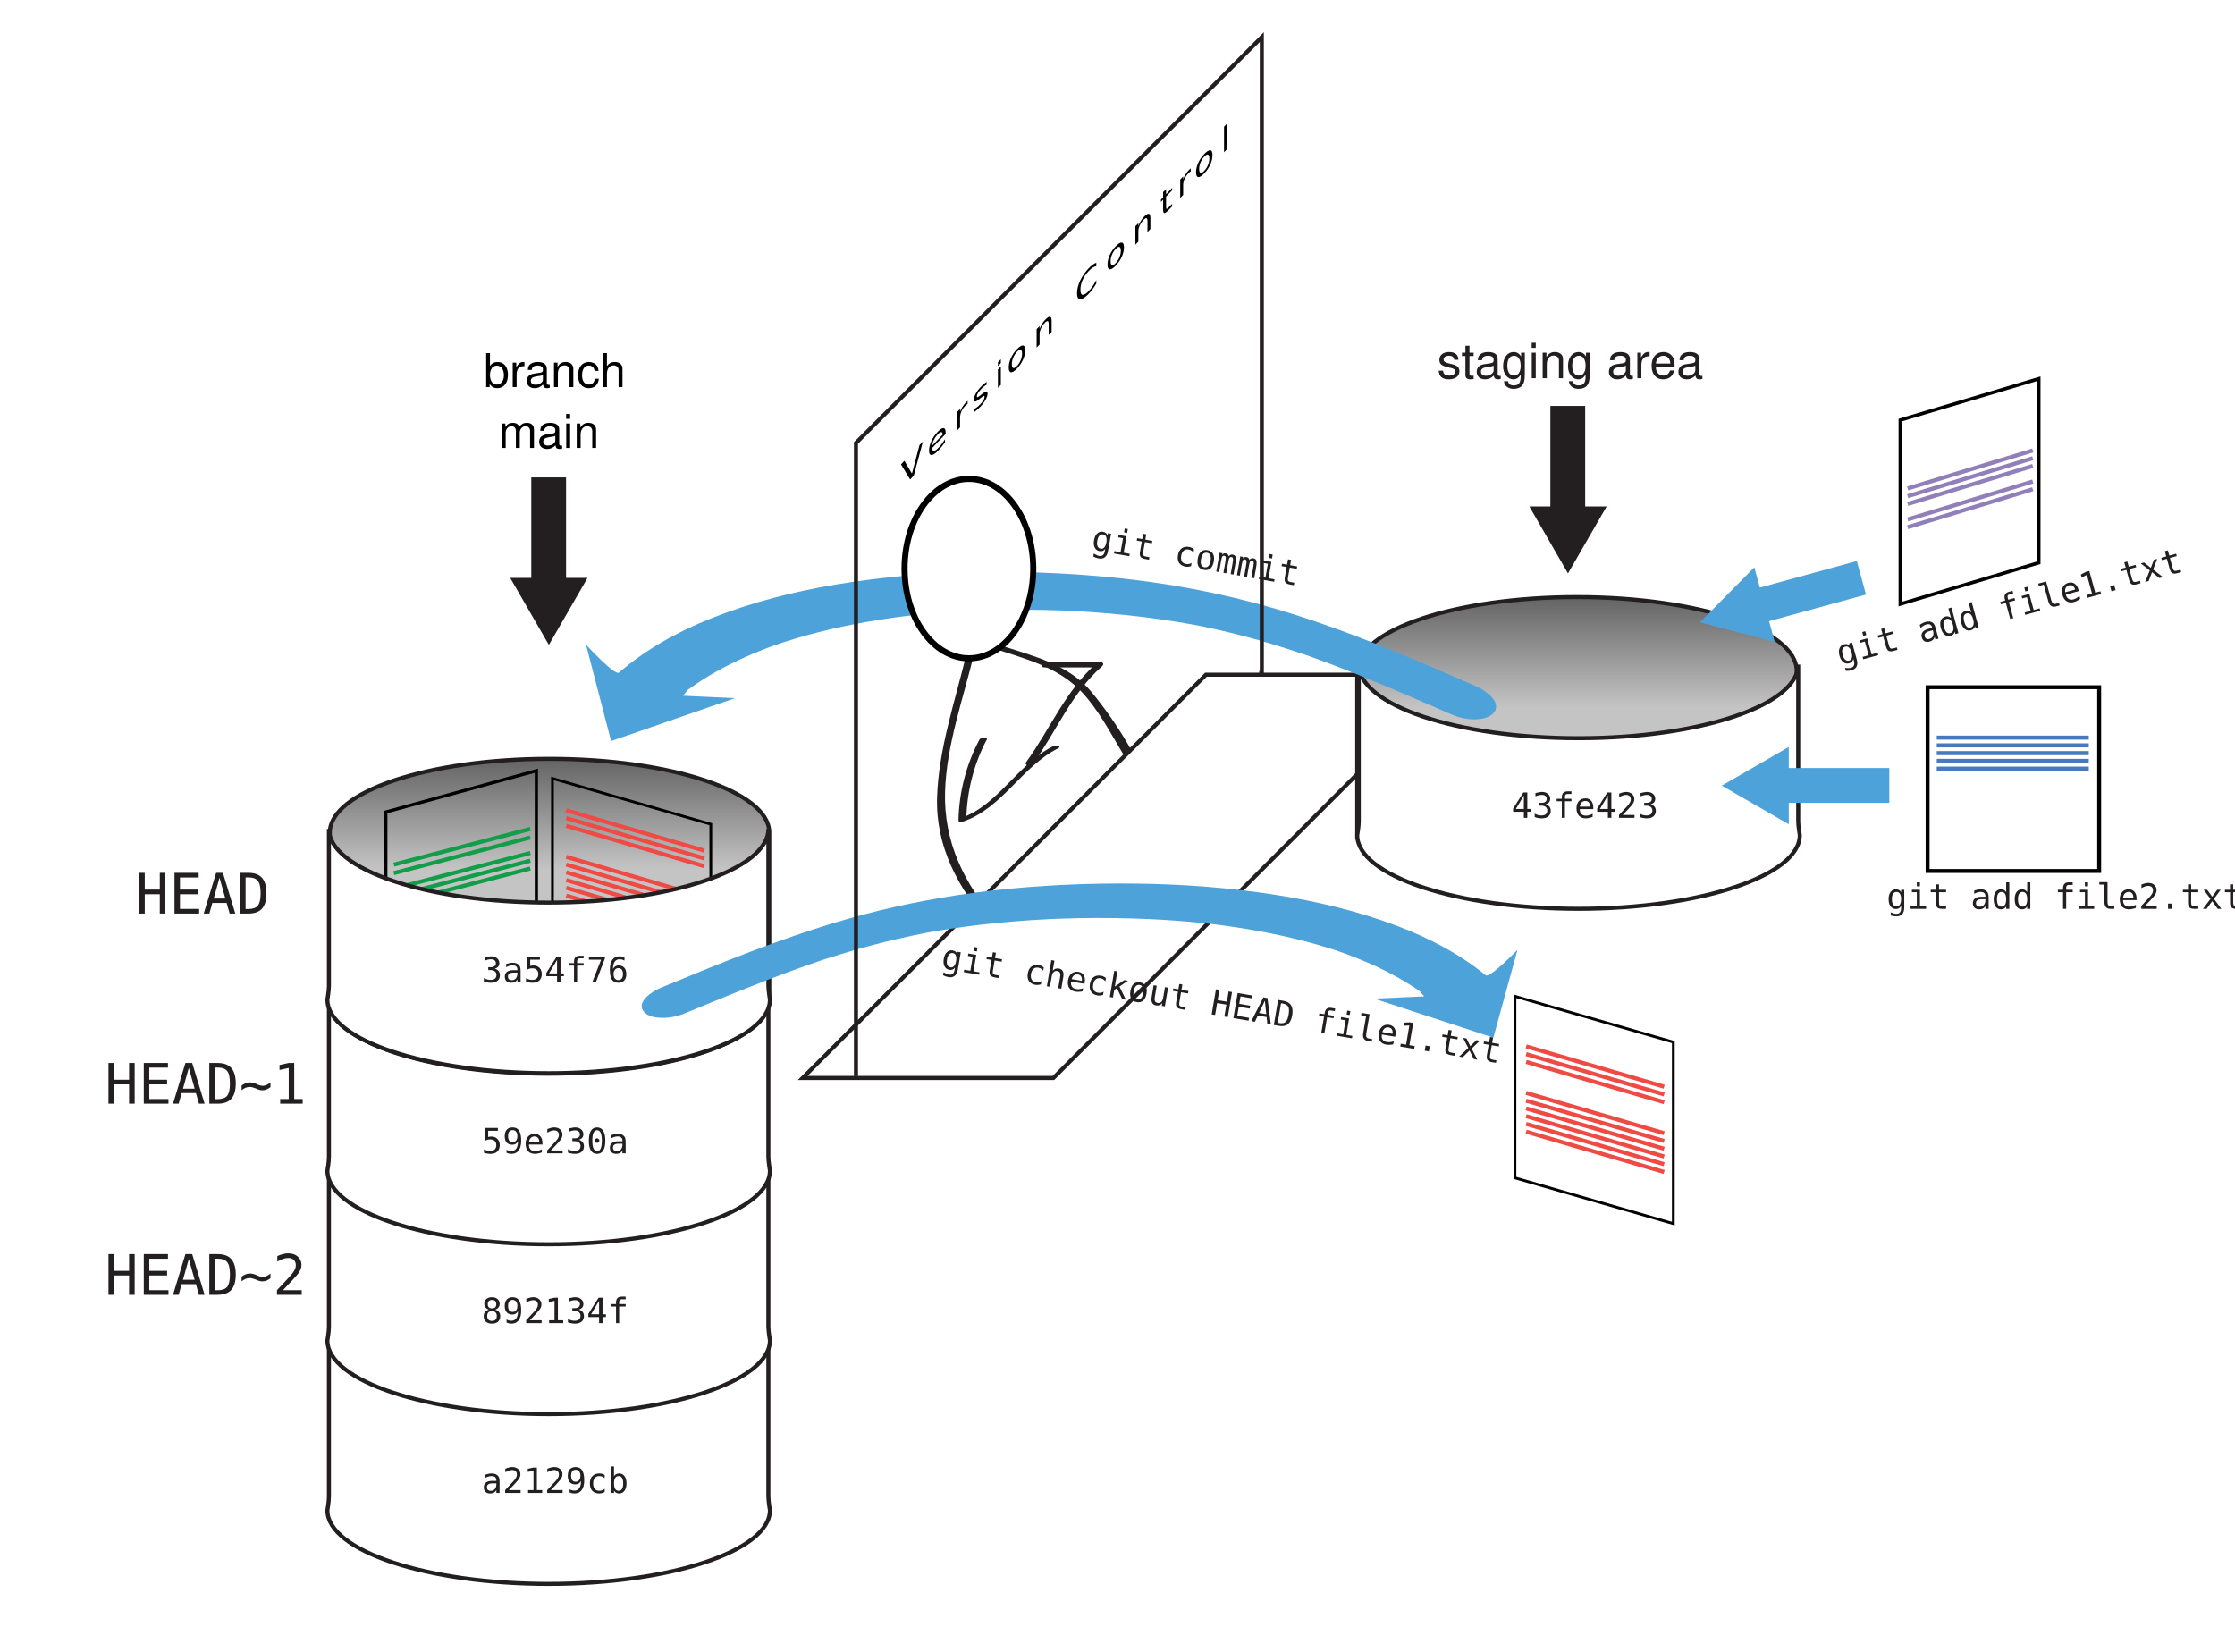
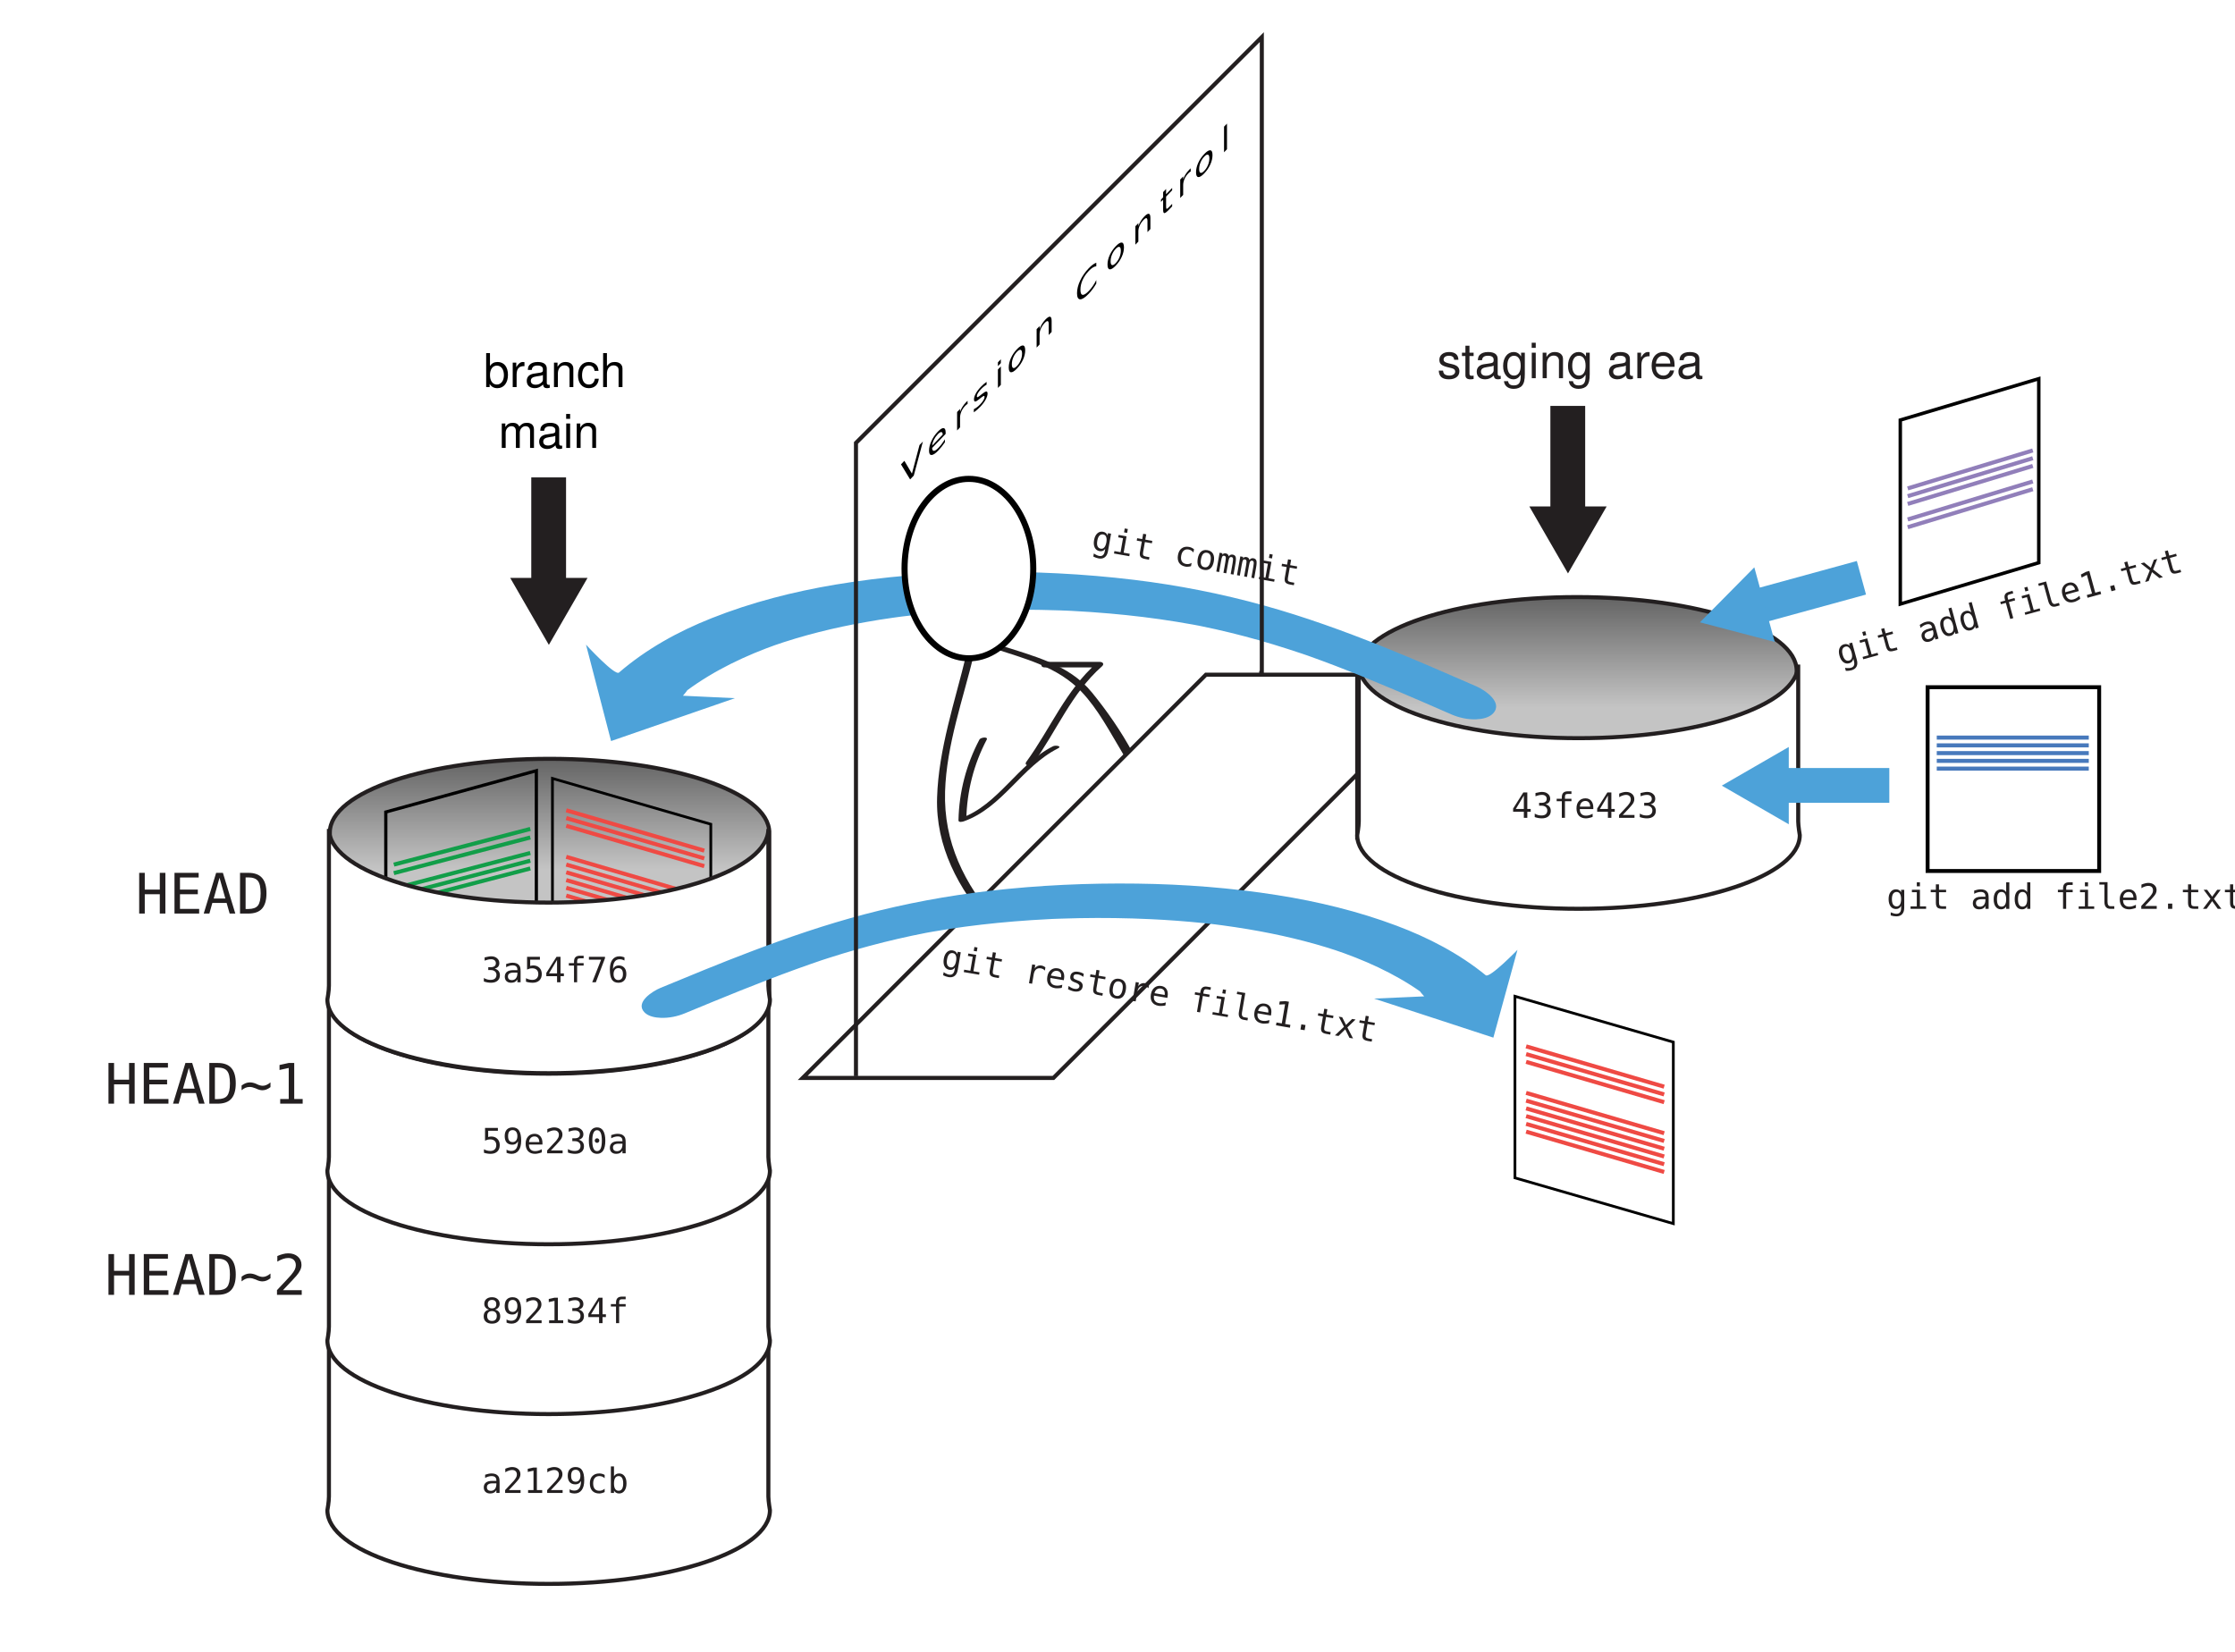
<svg xmlns="http://www.w3.org/2000/svg" xmlns:xlink="http://www.w3.org/1999/xlink" version="1.1" id="svg2" xml:space="preserve" width="551.195" height="407.416" viewBox="0 0 551.195 407.416">
  <defs id="defs6">
    <rect x="-425.108" y="-49.795" width="240.925" height="97.811" id="rect1254" />
    <linearGradient x1="392.34" y1="180.328" x2="392.34" y2="240.151" gradientUnits="userSpaceOnUse" gradientTransform="matrix(0.75,0,0,-0.75,-2.288824,331.1968)" spreadMethod="pad" id="linearGradient40">
      <stop style="stop-opacity:1;stop-color:#c4c4c4" offset="0" id="stop32" />
      <stop style="stop-opacity:1;stop-color:#c4c4c4" offset="0.098" id="stop34" />
      <stop style="stop-opacity:1;stop-color:#686868" offset="0.533" id="stop36" />
      <stop style="stop-opacity:1;stop-color:#000000" offset="1" id="stop38" />
    </linearGradient>
    <linearGradient x1="138.581" y1="221.332" x2="138.581" y2="281.155" gradientUnits="userSpaceOnUse" gradientTransform="matrix(0.75,0,0,-0.75,-2.288824,331.1968)" spreadMethod="pad" id="linearGradient56">
      <stop style="stop-opacity:1;stop-color:#c4c4c4" offset="0" id="stop48" />
      <stop style="stop-opacity:1;stop-color:#c4c4c4" offset="0.098" id="stop50" />
      <stop style="stop-opacity:1;stop-color:#686868" offset="0.533" id="stop52" />
      <stop style="stop-opacity:1;stop-color:#000000" offset="1" id="stop54" />
    </linearGradient>
    <linearGradient xlink:href="#linearGradient56" id="linearGradient1155" gradientUnits="userSpaceOnUse" gradientTransform="matrix(0.75,0,0,-0.75,-2.288824,331.1968)" x1="138.581" y1="221.332" x2="138.581" y2="281.155" spreadMethod="pad" />
    <clipPath id="clip1">
      <path d="M 0 0 L 13 0 L 13 13.93 L 0 13.93 Z M 0 0 " id="path1601" />
    </clipPath>
    <clipPath id="clip2">
      <path d="M 11 0 L 122 0 L 122 13.93 L 11 13.93 Z M 11 0 " id="path1604" />
    </clipPath>
    <clipPath id="clip3">
      <path d="M 121 0 L 135.148 0 L 135.148 13.93 L 121 13.93 Z M 121 0 " id="path1607" />
    </clipPath>
  </defs>
  <g id="layer1">
    <rect style="opacity:1;fill:#ffffff;fill-opacity:1;stroke:#000000;stroke-width:0.9;stroke-miterlimit:4;stroke-dasharray:none;stroke-dashoffset:0;stroke-opacity:1" id="rect2402" width="611.574" height="438.233" x="-26.856" y="-13.117" />
  </g>
  <g id="g10" transform="matrix(1.333333,0,0,1.333333,0,5.5187327e-6)">
    <g id="g12">
      <path d="m 178.719,121.125 c -2.094,8.691 -5.11,17.391 -5.391,26.395 -0.277,9.07 3.945,16.843 9.746,23.515 0.317,0.367 1.703,-0.148 1.348,-0.558 -6.055,-6.965 -9.906,-14.707 -9.617,-24.059 0.265,-8.641 3.351,-17.148 5.363,-25.48 0.125,-0.516 -1.332,-0.29 -1.449,0.187 z" style="fill:#231f20;fill-opacity:1;fill-rule:nonzero;stroke:none" id="path14" />
      <path d="m 183.637,119.898 c 5.91,1.95 11.953,3.399 16.39,8.047 3.039,3.184 5.278,7.473 7.532,11.231 2.441,4.078 4.308,8.426 5.105,13.129 0.063,0.359 1.52,0.027 1.449,-0.391 -1.453,-8.559 -6.699,-17.152 -12.144,-23.824 -4.289,-5.262 -11.008,-6.766 -17.153,-8.797 -0.359,-0.117 -1.664,0.445 -1.179,0.605 z" style="fill:#231f20;fill-opacity:1;fill-rule:nonzero;stroke:none" id="path16" />
      <path d="m 181.16,136.801 c -2.441,4.629 -3.765,9.687 -3.875,14.926 -0.012,0.472 0.75,0.285 1.008,0.191 7.133,-2.527 10.73,-10.121 17.375,-13.469 0.871,-0.437 -0.43,-0.644 -0.895,-0.41 -6.515,3.281 -10.105,10.84 -17.046,13.305 0.335,0.062 0.671,0.129 1.007,0.195 0.106,-5.144 1.371,-10.164 3.774,-14.719 0.316,-0.605 -1.133,-0.429 -1.348,-0.019 z" style="fill:#231f20;fill-opacity:1;fill-rule:nonzero;stroke:none" id="path18" />
      <path d="m 193.238,123.453 c 3.348,0 6.696,0 10.043,0 -0.136,-0.273 -0.269,-0.547 -0.406,-0.82 -5.762,5.062 -8.605,12.183 -13.035,18.281 -0.539,0.742 0.828,0.91 1.203,0.398 4.34,-5.972 7.145,-13.101 12.781,-18.054 0.485,-0.426 0.156,-0.824 -0.402,-0.824 -3.348,0 -6.695,0 -10.043,0 -0.813,0 -1.125,1.019 -0.141,1.019 z" style="fill:#231f20;fill-opacity:1;fill-rule:nonzero;stroke:none" id="path20" />
      <path d="m 184.602,171.629 c 12.324,-1.555 20.312,-14.481 28.027,-22.856 0.418,-0.453 -1.039,-0.355 -1.348,-0.019 -7.199,7.812 -15.008,20.644 -26.476,22.086 -0.696,0.09 -1.207,0.914 -0.203,0.789 z" style="fill:#231f20;fill-opacity:1;fill-rule:nonzero;stroke:none" id="path22" />
      <g id="g24">
        <path d="m 148.469,199.395 74.586,-74.59 h 46.855 v -0.481 l -75.066,75.071 z" style="fill:#ffffff;fill-opacity:1;fill-rule:nonzero;stroke:#231f20;stroke-width:0.75;stroke-linecap:butt;stroke-linejoin:miter;stroke-miterlimit:10;stroke-dasharray:none;stroke-opacity:1" id="path26" />
      </g>
      <g id="g46">
        <path id="path58" style="fill:url(#linearGradient56);fill-opacity:1;fill-rule:nonzero;stroke:#231f20;stroke-width:0.75;stroke-linecap:butt;stroke-linejoin:miter;stroke-miterlimit:10;stroke-dasharray:none;stroke-opacity:1" d="m 61.008,184.395 c 0,-7.524 18.195,-13.625 40.64,-13.625 22.446,0 40.641,6.101 40.641,13.625 v 0.835 c 0,0 0,-1.718 0,-2.535 0,-0.812 0,-29.019 0,-29.019 v 0.316 c 0,-7.527 -18.195,-13.629 -40.641,-13.629 -22.445,0 -40.64,6.102 -40.64,13.629 v -0.316 c 0,0 0,28.031 0,29.012 0,0.984 0,2.542 0,2.542 z" />
      </g>
      <g id="g60">
        <path d="m 72.844,159.93 25.242,-6.598" style="fill:none;stroke:#129e49;stroke-width:0.75;stroke-linecap:butt;stroke-linejoin:miter;stroke-miterlimit:10;stroke-dasharray:none;stroke-opacity:1" id="path62" />
      </g>
      <g id="g64">
        <path d="M 72.844,161.508 98.086,154.91" style="fill:none;stroke:#129e49;stroke-width:0.75;stroke-linecap:butt;stroke-linejoin:miter;stroke-miterlimit:10;stroke-dasharray:none;stroke-opacity:1" id="path66" />
      </g>
      <g id="g68">
        <path d="m 72.844,164.375 25.242,-6.598" style="fill:none;stroke:#129e49;stroke-width:0.75;stroke-linecap:butt;stroke-linejoin:miter;stroke-miterlimit:10;stroke-dasharray:none;stroke-opacity:1" id="path70" />
      </g>
      <g id="g72">
        <path d="m 72.844,165.809 25.242,-6.598" style="fill:none;stroke:#129e49;stroke-width:0.75;stroke-linecap:butt;stroke-linejoin:miter;stroke-miterlimit:10;stroke-dasharray:none;stroke-opacity:1" id="path74" />
      </g>
      <g id="g76">
        <path d="m 72.844,167.246 25.242,-6.601" style="fill:none;stroke:#129e49;stroke-width:0.75;stroke-linecap:butt;stroke-linejoin:miter;stroke-miterlimit:10;stroke-dasharray:none;stroke-opacity:1" id="path78" />
      </g>
      <g id="g80">
        <path d="m 104.734,149.887 25.532,7.461" style="fill:#231f20;fill-opacity:1;fill-rule:nonzero;stroke:#ef4a44;stroke-width:0.75;stroke-linecap:butt;stroke-linejoin:miter;stroke-miterlimit:10;stroke-dasharray:none;stroke-opacity:1" id="path82" />
      </g>
      <g id="g84">
        <path d="m 104.734,151.324 25.532,7.457" style="fill:#231f20;fill-opacity:1;fill-rule:nonzero;stroke:#ef4a44;stroke-width:0.75;stroke-linecap:butt;stroke-linejoin:miter;stroke-miterlimit:10;stroke-dasharray:none;stroke-opacity:1" id="path86" />
      </g>
      <g id="g88">
        <path d="m 104.734,152.758 25.532,7.457" style="fill:#231f20;fill-opacity:1;fill-rule:nonzero;stroke:#ef4a44;stroke-width:0.75;stroke-linecap:butt;stroke-linejoin:miter;stroke-miterlimit:10;stroke-dasharray:none;stroke-opacity:1" id="path90" />
      </g>
      <g id="g92">
        <path d="m 104.734,158.496 25.532,7.457" style="fill:#231f20;fill-opacity:1;fill-rule:nonzero;stroke:#ef4a44;stroke-width:0.75;stroke-linecap:butt;stroke-linejoin:miter;stroke-miterlimit:10;stroke-dasharray:none;stroke-opacity:1" id="path94" />
      </g>
      <g id="g96">
        <path d="m 104.734,159.93 25.532,7.457" style="fill:#231f20;fill-opacity:1;fill-rule:nonzero;stroke:#ef4a44;stroke-width:0.75;stroke-linecap:butt;stroke-linejoin:miter;stroke-miterlimit:10;stroke-dasharray:none;stroke-opacity:1" id="path98" />
      </g>
      <g id="g100">
        <path d="m 104.734,161.363 25.532,7.457" style="fill:#231f20;fill-opacity:1;fill-rule:nonzero;stroke:#ef4a44;stroke-width:0.75;stroke-linecap:butt;stroke-linejoin:miter;stroke-miterlimit:10;stroke-dasharray:none;stroke-opacity:1" id="path102" />
      </g>
      <g id="g104">
        <path d="m 104.734,162.797 25.532,7.461" style="fill:#231f20;fill-opacity:1;fill-rule:nonzero;stroke:#ef4a44;stroke-width:0.75;stroke-linecap:butt;stroke-linejoin:miter;stroke-miterlimit:10;stroke-dasharray:none;stroke-opacity:1" id="path106" />
      </g>
      <g id="g108">
        <path d="m 104.734,164.23 25.532,7.461" style="fill:#231f20;fill-opacity:1;fill-rule:nonzero;stroke:#ef4a44;stroke-width:0.75;stroke-linecap:butt;stroke-linejoin:miter;stroke-miterlimit:10;stroke-dasharray:none;stroke-opacity:1" id="path110" />
      </g>
      <g id="g112">
        <path d="m 104.734,165.668 25.532,7.457" style="fill:#231f20;fill-opacity:1;fill-rule:nonzero;stroke:#ef4a44;stroke-width:0.75;stroke-linecap:butt;stroke-linejoin:miter;stroke-miterlimit:10;stroke-dasharray:none;stroke-opacity:1" id="path114" />
      </g>
      <g id="g116">
        <path d="m 282.281,193.555 25.531,7.457" style="fill:#231f20;fill-opacity:1;fill-rule:nonzero;stroke:#ef4a44;stroke-width:0.75;stroke-linecap:butt;stroke-linejoin:miter;stroke-miterlimit:10;stroke-dasharray:none;stroke-opacity:1" id="path118" />
      </g>
      <g id="g120">
        <path d="m 282.281,194.988 25.531,7.457" style="fill:#231f20;fill-opacity:1;fill-rule:nonzero;stroke:#ef4a44;stroke-width:0.75;stroke-linecap:butt;stroke-linejoin:miter;stroke-miterlimit:10;stroke-dasharray:none;stroke-opacity:1" id="path122" />
      </g>
      <g id="g124">
        <path d="m 282.281,196.422 25.531,7.457" style="fill:#231f20;fill-opacity:1;fill-rule:nonzero;stroke:#ef4a44;stroke-width:0.75;stroke-linecap:butt;stroke-linejoin:miter;stroke-miterlimit:10;stroke-dasharray:none;stroke-opacity:1" id="path126" />
      </g>
      <g id="g128">
        <path d="m 282.281,202.16 25.531,7.457" style="fill:#231f20;fill-opacity:1;fill-rule:nonzero;stroke:#ef4a44;stroke-width:0.75;stroke-linecap:butt;stroke-linejoin:miter;stroke-miterlimit:10;stroke-dasharray:none;stroke-opacity:1" id="path130" />
      </g>
      <g id="g132">
        <path d="m 282.281,203.594 25.531,7.457" style="fill:#231f20;fill-opacity:1;fill-rule:nonzero;stroke:#ef4a44;stroke-width:0.75;stroke-linecap:butt;stroke-linejoin:miter;stroke-miterlimit:10;stroke-dasharray:none;stroke-opacity:1" id="path134" />
      </g>
      <g id="g136">
        <path d="m 282.281,205.027 25.531,7.461" style="fill:#231f20;fill-opacity:1;fill-rule:nonzero;stroke:#ef4a44;stroke-width:0.75;stroke-linecap:butt;stroke-linejoin:miter;stroke-miterlimit:10;stroke-dasharray:none;stroke-opacity:1" id="path138" />
      </g>
      <g id="g140">
        <path d="m 282.281,206.461 25.531,7.461" style="fill:#231f20;fill-opacity:1;fill-rule:nonzero;stroke:#ef4a44;stroke-width:0.75;stroke-linecap:butt;stroke-linejoin:miter;stroke-miterlimit:10;stroke-dasharray:none;stroke-opacity:1" id="path142" />
      </g>
      <g id="g144">
        <path d="m 282.281,207.898 25.531,7.457" style="fill:#231f20;fill-opacity:1;fill-rule:nonzero;stroke:#ef4a44;stroke-width:0.75;stroke-linecap:butt;stroke-linejoin:miter;stroke-miterlimit:10;stroke-dasharray:none;stroke-opacity:1" id="path146" />
      </g>
      <g id="g148">
        <path d="m 282.281,209.332 25.531,7.457" style="fill:#231f20;fill-opacity:1;fill-rule:nonzero;stroke:#ef4a44;stroke-width:0.75;stroke-linecap:butt;stroke-linejoin:miter;stroke-miterlimit:10;stroke-dasharray:none;stroke-opacity:1" id="path150" />
      </g>
      <g id="g152">
        <path d="m 356.539,127.117 h 31.734 v 33.996 h -31.734 z" style="fill:none;stroke:#000000;stroke-width:0.725;stroke-linecap:butt;stroke-linejoin:miter;stroke-miterlimit:4;stroke-dasharray:none;stroke-opacity:1" id="path154" />
      </g>
      <g id="g156" transform="matrix(0.958263,-0.28589,0,1,0,0)">
        <path d="m 366.797,182.563 26.729,-0.003 v 34.035 l -26.729,-0.001 z" style="fill:none;stroke:#000000;stroke-width:0.665;stroke-linecap:butt;stroke-linejoin:miter;stroke-miterlimit:4;stroke-dasharray:none;stroke-opacity:1" id="path158" />
      </g>
      <g id="g160" transform="matrix(0.964362,-0.264586,0,1,0,0)">
        <path d="m 73.996,169.782 28.877,-0.001 v 34.032 H 73.996 Z" style="fill:none;stroke:#000000;stroke-width:0.616;stroke-linecap:butt;stroke-linejoin:miter;stroke-miterlimit:4;stroke-dasharray:none;stroke-opacity:1" id="path162" />
      </g>
      <g id="g164">
        <path d="m 142.121,247.805 c 0,0 0,28.207 0,29.019 0,0.817 0.289,2.535 0.289,2.535 0,7.528 -18.484,13.625 -40.93,13.625 -22.441,0 -40.925,-6.097 -40.925,-13.625 0,0 0.285,-1.562 0.285,-2.543 0,-0.98 0,-29.011 0,-29.011 0,7.523 18.195,13.625 40.64,13.625 22.446,0 40.641,-6.102 40.641,-13.625 z" style="fill:#ffffff;fill-opacity:1;fill-rule:nonzero;stroke:#231f20;stroke-width:0.75;stroke-linecap:butt;stroke-linejoin:miter;stroke-miterlimit:10;stroke-dasharray:none;stroke-opacity:1" id="path166" />
      </g>
      <text transform="translate(89.06103,276.164)" style="font-variant:normal;font-weight:normal;font-size:6.455px;font-family:Consolas;-inkscape-font-specification:Consolas;writing-mode:lr-tb;fill:#231f20;fill-opacity:1;fill-rule:nonzero;stroke:none" id="text170" y="0">
        <tspan x="0 3.544 7.087 10.631 14.174 17.718 21.262" y="0" id="tspan168">a2129cb</tspan>
      </text>
      <g id="g172">
        <path d="m 142.121,216.391 c 0,0 0,28.207 0,29.023 0,0.813 0.289,2.531 0.289,2.531 0,7.528 -18.484,13.629 -40.93,13.629 -22.441,0 -40.925,-6.101 -40.925,-13.629 0,0 0.285,-1.558 0.285,-2.543 0,-0.98 0,-29.011 0,-29.011 0,7.527 18.195,13.625 40.64,13.625 22.446,0 40.641,-6.098 40.641,-13.625 z" style="fill:#ffffff;fill-opacity:1;fill-rule:nonzero;stroke:#231f20;stroke-width:0.75;stroke-linecap:butt;stroke-linejoin:miter;stroke-miterlimit:10;stroke-dasharray:none;stroke-opacity:1" id="path174" />
      </g>
      <text transform="translate(89.06103,244.7511)" style="font-variant:normal;font-weight:normal;font-size:6.455px;font-family:Consolas;-inkscape-font-specification:Consolas;writing-mode:lr-tb;fill:#231f20;fill-opacity:1;fill-rule:nonzero;stroke:none" id="text178" y="0">
        <tspan x="0 3.544 7.087 10.631 14.174 17.718 21.262" y="0" id="tspan176">892134f</tspan>
      </text>
      <g id="g180" transform="matrix(0.960671,0.27769,0,1,0,0)">
        <path d="m 106.367,114.455 30.488,0.003 v 33.582 l -30.488,-0.003 z" style="fill:none;stroke:#000000;stroke-width:0.527;stroke-linecap:butt;stroke-linejoin:miter;stroke-miterlimit:4;stroke-dasharray:none;stroke-opacity:1" id="path182" />
      </g>
      <g id="g184">
        <path d="m 142.121,184.98 c 0,0 0,28.208 0,29.02 0,0.812 0.289,2.535 0.289,2.535 0,7.524 -18.484,13.625 -40.93,13.625 -22.441,0 -40.925,-6.101 -40.925,-13.625 0,0 0.285,-1.562 0.285,-2.543 0,-0.984 0,-29.015 0,-29.015 0,7.527 18.195,13.628 40.64,13.628 22.446,0 40.641,-6.101 40.641,-13.625 z" style="fill:#ffffff;fill-opacity:1;fill-rule:nonzero;stroke:#231f20;stroke-width:0.75;stroke-linecap:butt;stroke-linejoin:miter;stroke-miterlimit:10;stroke-dasharray:none;stroke-opacity:1" id="path186" />
      </g>
      <text transform="translate(89.06103,213.3383)" style="font-variant:normal;font-weight:normal;font-size:6.455px;font-family:Consolas;-inkscape-font-specification:Consolas;writing-mode:lr-tb;fill:#231f20;fill-opacity:1;fill-rule:nonzero;stroke:none" id="text190" y="0">
        <tspan x="0 3.544 7.087 10.631 14.174 17.718 21.262" y="0" id="tspan188">59e230a</tspan>
      </text>
      <g id="g192">
        <path d="m 142.121,153.332 c 0,0 0,28.207 0,29.02 0,0.816 0.289,2.535 0.289,2.535 0,7.527 -18.484,13.629 -40.93,13.629 -22.441,0 -40.925,-6.102 -40.925,-13.629 0,0 0.285,-1.563 0.285,-2.543 0,-0.981 0,-29.012 0,-29.012 0,7.523 18.195,13.625 40.64,13.625 22.446,0 40.641,-6.102 40.641,-13.625 z" style="fill:#ffffff;fill-opacity:1;fill-rule:nonzero;stroke:#231f20;stroke-width:0.75;stroke-linecap:butt;stroke-linejoin:miter;stroke-miterlimit:10;stroke-dasharray:none;stroke-opacity:1" id="path194" />
      </g>
      <text transform="translate(89.06103,181.6911)" style="font-variant:normal;font-weight:normal;font-size:6.455px;font-family:Consolas;-inkscape-font-specification:Consolas;writing-mode:lr-tb;fill:#231f20;fill-opacity:1;fill-rule:nonzero;stroke:none" id="text198" y="0">
        <tspan x="0 3.544 7.087 10.631 14.174 17.718 21.262" y="0" id="tspan196">3a54f76</tspan>
      </text>
      <g transform="translate(190.031,-29.918)" id="g46-5">
        <path id="path58-3" style="fill:url(#linearGradient1155);fill-opacity:1;fill-rule:nonzero;stroke:#231f20;stroke-width:0.75;stroke-linecap:butt;stroke-linejoin:miter;stroke-miterlimit:10;stroke-dasharray:none;stroke-opacity:1" d="m 61.008,184.395 c 0,-7.524 18.195,-13.625 40.64,-13.625 22.446,0 40.641,6.101 40.641,13.625 v 0.835 c 0,0 0,-1.718 0,-2.535 0,-0.812 0,-29.019 0,-29.019 v 0.316 c 0,-7.527 -18.195,-13.629 -40.641,-13.629 -22.445,0 -40.64,6.102 -40.64,13.629 v -0.316 c 0,0 0,28.031 0,29.012 0,0.984 0,2.542 0,2.542 z" />
      </g>
      <g id="g200">
        <path d="m 332.605,122.922 c 0,0 0,28.207 0,29.023 0,0.813 0.29,2.532 0.29,2.532 0,7.527 -18.485,13.628 -40.93,13.628 -22.442,0 -40.926,-6.101 -40.926,-13.628 0,0 0.285,-1.559 0.285,-2.543 0,-0.981 0,-29.012 0,-29.012 0,7.523 18.199,13.625 40.645,13.625 22.445,0 40.636,-6.098 40.636,-13.625 z" style="fill:#ffffff;fill-opacity:1;fill-rule:nonzero;stroke:#231f20;stroke-width:0.75;stroke-linecap:butt;stroke-linejoin:miter;stroke-miterlimit:10;stroke-dasharray:none;stroke-opacity:1" id="path202" />
      </g>
      <text transform="translate(279.5457,151.2831)" style="font-variant:normal;font-weight:normal;font-size:6.455px;font-family:Consolas;-inkscape-font-specification:Consolas;writing-mode:lr-tb;fill:#231f20;fill-opacity:1;fill-rule:nonzero;stroke:none" id="text206" y="0">
        <tspan x="0 3.544 7.087 10.631 14.174 17.718 21.262" y="0" id="tspan204">43fe423</tspan>
      </text>
      <path d="m 98.266,88.309 h 6.434 v 20.688 h -6.434 z" style="fill:#231f20;fill-opacity:1;fill-rule:nonzero;stroke:none" id="path208" />
      <path d="m 101.52,119.289 7.152,-12.387 H 94.371 Z" style="fill:#231f20;fill-opacity:1;fill-rule:nonzero;stroke:none" id="path210" />
      <path d="m 268.434,132.137 c -7.086,-3.094 -14.18,-6.188 -21.399,-8.961 -1.699,-0.653 -3.406,-1.281 -5.117,-1.891 -0.07,-0.027 -0.137,-0.051 -0.207,-0.074 -0.578,-0.203 -0.273,-0.098 0.914,0.32 -0.207,-0.07 -0.41,-0.144 -0.617,-0.215 -0.41,-0.14 -0.82,-0.281 -1.231,-0.421 -0.89,-0.301 -1.781,-0.594 -2.675,-0.879 -3.481,-1.121 -6.997,-2.118 -10.543,-2.985 -1.832,-0.449 -3.672,-0.859 -5.52,-1.234 -0.223,-0.047 -0.449,-0.094 -0.676,-0.137 0.379,0.074 0.758,0.149 1.133,0.223 -0.148,-0.031 -0.301,-0.059 -0.453,-0.09 -0.457,-0.086 -0.914,-0.172 -1.375,-0.258 -1.004,-0.183 -2.016,-0.355 -3.027,-0.519 -4.129,-0.676 -8.282,-1.172 -12.45,-1.536 -2.261,-0.199 -4.527,-0.351 -6.796,-0.472 -0.278,-0.016 -0.563,-0.028 -0.844,-0.043 -1.102,-0.055 1.453,0.066 0.344,0.015 -0.559,-0.023 -1.122,-0.046 -1.68,-0.066 -1.207,-0.043 -2.414,-0.074 -3.625,-0.098 -4.535,-0.089 -9.078,-0.023 -13.613,0.196 -3.395,0.168 -6.786,0.433 -10.168,0.8 -0.758,0.083 -1.52,0.172 -2.278,0.262 1.793,-0.219 0.207,-0.023 -0.191,0.031 -0.414,0.055 -0.828,0.114 -1.242,0.172 -1.633,0.227 -3.258,0.489 -4.879,0.778 -5.891,1.035 -11.723,2.472 -17.379,4.453 0.363,-0.125 0.722,-0.254 1.082,-0.383 -5.957,2.105 -11.754,4.824 -16.871,8.609 0.261,-0.195 -0.727,0.961 -0.727,0.961 l 9.617,0.453 -22.914,7.93 -4.636,-17.828 c 0,0 5.339,5.812 6.097,5.16 5.086,-4.379 10.973,-7.621 17.157,-10.07 7.382,-2.93 15.093,-4.895 22.902,-6.203 8.902,-1.489 17.93,-2.207 26.949,-2.336 9.442,-0.129 18.934,0.324 28.313,1.461 8.125,0.988 16.199,2.574 24.089,4.769 7.457,2.074 14.762,4.723 21.95,7.61 5.804,2.328 11.543,4.836 17.277,7.339 1.48,0.649 4.926,2.915 3.078,4.95 -0.777,0.855 -2.098,1.086 -3.176,1.125 -1.562,0.058 -3.164,-0.293 -4.593,-0.918 z" style="fill:#4da2d9;fill-opacity:1;fill-rule:nonzero;stroke:none" id="path212" />
      <path d="m 286.765,75.083 h 6.438 v 20.691 h -6.438 z" style="fill:#231f20;fill-opacity:1;fill-rule:nonzero;stroke:none" id="path214" />
      <path d="m 290.023,106.068 7.152,-12.387 h -14.301 z" style="fill:#231f20;fill-opacity:1;fill-rule:nonzero;stroke:none" id="path216" />
      <path d="m 328.766,142.066 h 20.691 v 6.438 h -20.691 z" style="fill:#4da2d9;fill-opacity:1;fill-rule:nonzero;stroke:none" id="path218" />
      <path d="m 330.859,152.473 v -14.301 l -12.386,7.152 z" style="fill:#4da2d9;fill-opacity:1;fill-rule:nonzero;stroke:none" id="path220" />
      <text transform="translate(89.45637,71.60048)" font-family="'Helvetica'" font-size="8.606" id="text224" y="0">
        <tspan x="0" y="0" id="tspan222">branch</tspan>
      </text>
      <text transform="translate(92.20222,82.85048)" font-family="'Helvetica'" font-size="8.606" id="text228" y="0">
        <tspan x="0" y="0" id="tspan226">main</tspan>
      </text>
      <text style="font-variant:normal;font-weight:normal;font-size:9px;font-family:'Nimbus Sans';-inkscape-font-specification:NimbusSans-Regular;writing-mode:lr-tb;fill:#231f20;fill-opacity:1;fill-rule:nonzero;stroke:none" id="text232" x="265.812" y="69.964">
        <tspan x="265.812" y="69.964" id="tspan230">staging area</tspan>
      </text>
      <text transform="translate(348.9364,168.1142)" style="font-variant:normal;font-weight:normal;font-size:6.455px;font-family:Consolas;-inkscape-font-specification:Consolas;writing-mode:lr-tb;fill:#231f20;fill-opacity:1;fill-rule:nonzero;stroke:none" id="text236" y="0">
        <tspan x="0" y="0" id="tspan234">git add file2.txt</tspan>
      </text>
      <path d="m 343.449,103.773 1.699,6.207 -19.953,5.469 -1.699,-6.207 z" style="fill:#4da2d9;fill-opacity:1;fill-rule:nonzero;stroke:none" id="path238" />
      <path d="m 314.43,115.117 13.836,3.625 -3.778,-13.797 z" style="fill:#4da2d9;fill-opacity:1;fill-rule:nonzero;stroke:none" id="path240" />
      <text transform="rotate(-15.32598,627.7142,-1203.198)" style="font-variant:normal;font-weight:normal;font-size:6.454px;font-family:Consolas;-inkscape-font-specification:Consolas;writing-mode:lr-tb;fill:#231f20;fill-opacity:1;fill-rule:nonzero;stroke:none" id="text244" y="0">
        <tspan x="0" y="0" id="tspan242">git add file1.txt</tspan>
      </text>
      <g id="g246">
        <path d="m 358.234,136.438 h 28.118" style="fill:none;stroke:#4779bc;stroke-width:0.75;stroke-linecap:butt;stroke-linejoin:miter;stroke-miterlimit:10;stroke-dasharray:none;stroke-opacity:1" id="path248" />
      </g>
      <g id="g250">
        <path d="m 358.234,137.875 h 28.118" style="fill:none;stroke:#4779bc;stroke-width:0.75;stroke-linecap:butt;stroke-linejoin:miter;stroke-miterlimit:10;stroke-dasharray:none;stroke-opacity:1" id="path252" />
      </g>
      <g id="g254">
        <path d="m 358.234,139.309 h 28.118" style="fill:none;stroke:#4779bc;stroke-width:0.75;stroke-linecap:butt;stroke-linejoin:miter;stroke-miterlimit:10;stroke-dasharray:none;stroke-opacity:1" id="path256" />
      </g>
      <g id="g258">
        <path d="m 358.234,140.742 h 28.118" style="fill:none;stroke:#4779bc;stroke-width:0.75;stroke-linecap:butt;stroke-linejoin:miter;stroke-miterlimit:10;stroke-dasharray:none;stroke-opacity:1" id="path260" />
      </g>
      <g id="g262">
        <path d="m 358.234,142.176 h 28.118" style="fill:none;stroke:#4779bc;stroke-width:0.75;stroke-linecap:butt;stroke-linejoin:miter;stroke-miterlimit:10;stroke-dasharray:none;stroke-opacity:1" id="path264" />
      </g>
      <text transform="translate(25.05685,168.9872)" style="font-variant:normal;font-weight:normal;font-size:10.327px;font-family:Consolas;-inkscape-font-specification:Consolas;writing-mode:lr-tb;fill:#231f20;fill-opacity:1;fill-rule:nonzero;stroke:none" id="text272" y="0">
        <tspan x="0" y="0" id="tspan266">HEAD</tspan>
        <tspan x="-5.678" y="35.169" id="tspan268">HEAD~1</tspan>
        <tspan x="-5.678" y="70.522" id="tspan270">HEAD~2</tspan>
      </text>
      <g id="g274">
        <path d="M 352.855,90.348 375.996,83.32" style="fill:#ffffff;fill-opacity:1;fill-rule:nonzero;stroke:#917fba;stroke-width:0.75;stroke-linecap:butt;stroke-linejoin:miter;stroke-miterlimit:10;stroke-dasharray:none;stroke-opacity:1" id="path276" />
      </g>
      <g id="g278">
        <path d="m 352.855,91.781 23.141,-7.027" style="fill:#ffffff;fill-opacity:1;fill-rule:nonzero;stroke:#917fba;stroke-width:0.75;stroke-linecap:butt;stroke-linejoin:miter;stroke-miterlimit:10;stroke-dasharray:none;stroke-opacity:1" id="path280" />
      </g>
      <g id="g282">
        <path d="m 352.855,93.215 23.141,-7.027" style="fill:#ffffff;fill-opacity:1;fill-rule:nonzero;stroke:#917fba;stroke-width:0.75;stroke-linecap:butt;stroke-linejoin:miter;stroke-miterlimit:10;stroke-dasharray:none;stroke-opacity:1" id="path284" />
      </g>
      <g id="g286">
        <path d="m 352.855,96.086 23.141,-7.027" style="fill:#ffffff;fill-opacity:1;fill-rule:nonzero;stroke:#917fba;stroke-width:0.75;stroke-linecap:butt;stroke-linejoin:miter;stroke-miterlimit:10;stroke-dasharray:none;stroke-opacity:1" id="path288" />
      </g>
      <g id="g290">
        <path d="m 352.855,97.52 23.141,-7.028" style="fill:#ffffff;fill-opacity:1;fill-rule:nonzero;stroke:#917fba;stroke-width:0.75;stroke-linecap:butt;stroke-linejoin:miter;stroke-miterlimit:10;stroke-dasharray:none;stroke-opacity:1" id="path292" />
      </g>
      <text transform="rotate(9.999997,-479.884,1203.336)" style="font-variant:normal;font-weight:normal;font-size:6.455px;font-family:Consolas;-inkscape-font-specification:Consolas;writing-mode:lr-tb;fill:#231f20;fill-opacity:1;fill-rule:nonzero;stroke:none" id="text296" y="0">
        <tspan x="0" y="0" id="tspan294">git commit</tspan>
      </text>
      <path d="m 126.672,187.441 c 6.82,-2.82 13.644,-5.64 20.59,-8.164 1.636,-0.593 3.277,-1.168 4.926,-1.726 0.066,-0.02 0.132,-0.043 0.199,-0.063 0.554,-0.187 0.261,-0.09 -0.879,0.289 0.199,-0.066 0.394,-0.129 0.594,-0.195 0.394,-0.129 0.789,-0.258 1.183,-0.383 0.856,-0.277 1.715,-0.543 2.574,-0.804 3.352,-1.02 6.735,-1.926 10.149,-2.715 1.762,-0.41 3.531,-0.782 5.308,-1.129 0.215,-0.039 0.434,-0.082 0.649,-0.121 -0.363,0.066 -0.727,0.136 -1.09,0.203 0.148,-0.028 0.293,-0.055 0.437,-0.082 0.442,-0.078 0.883,-0.156 1.325,-0.235 0.968,-0.168 1.937,-0.324 2.914,-0.476 3.972,-0.613 7.969,-1.063 11.976,-1.395 2.18,-0.183 4.36,-0.32 6.539,-0.429 0.274,-0.016 0.543,-0.028 0.817,-0.043 1.062,-0.047 -1.399,0.062 -0.332,0.015 0.539,-0.023 1.078,-0.043 1.617,-0.058 1.16,-0.043 2.324,-0.071 3.484,-0.094 4.368,-0.078 8.739,-0.02 13.102,0.184 3.269,0.152 6.531,0.394 9.785,0.726 0.731,0.074 1.461,0.156 2.195,0.238 -1.726,-0.199 -0.203,-0.019 0.184,0.028 0.398,0.05 0.797,0.105 1.195,0.156 1.571,0.211 3.133,0.449 4.696,0.707 5.664,0.949 11.281,2.254 16.718,4.059 -0.343,-0.114 -0.691,-0.231 -1.039,-0.348 5.731,1.918 11.313,4.394 16.235,7.844 -0.25,-0.18 0.703,0.875 0.703,0.875 l -9.258,0.414 22.051,7.222 4.461,-16.242 c 0,0 -5.137,5.297 -5.868,4.703 -4.894,-3.992 -10.558,-6.941 -16.511,-9.175 -7.102,-2.668 -14.524,-4.461 -22.035,-5.649 -8.571,-1.359 -17.254,-2.016 -25.934,-2.129 -9.086,-0.121 -18.223,0.293 -27.246,1.332 -7.816,0.899 -15.586,2.344 -23.184,4.344 -7.172,1.891 -14.203,4.301 -21.117,6.93 -5.59,2.121 -11.109,4.406 -16.629,6.687 -1.422,0.59 -4.742,2.653 -2.965,4.508 0.75,0.781 2.024,0.992 3.059,1.027 1.508,0.051 3.043,-0.265 4.422,-0.836 z" style="fill:#4da2d9;fill-opacity:1;fill-rule:nonzero;stroke:none" id="path298" />
      <text transform="rotate(9.676175,-970.8547,1116.685)" style="font-variant:normal;font-weight:normal;font-size:6.455px;font-family:Consolas;-inkscape-font-specification:Consolas;writing-mode:lr-tb;fill:#231f20;fill-opacity:1;fill-rule:nonzero;stroke:none" id="text302" y="0">
-         <tspan x="0" y="0" id="tspan300">git checkout HEAD file1.txt</tspan>
+         <tspan x="0" y="0" id="tspan300">git restore file1.txt</tspan>
      </text>
      <g id="g304" transform="matrix(0.960671,0.27769,0,1,0,0)">
        <path d="m 291.683,103.296 30.492,10e-4 v 33.578 l -30.492,0.003 z" style="fill:none;stroke:#000000;stroke-width:0.527;stroke-linecap:butt;stroke-linejoin:miter;stroke-miterlimit:4;stroke-dasharray:none;stroke-opacity:1" id="path306" />
      </g>
      <g id="g312">
        <path d="M 158.324,199.07 V 81.93 L 233.391,6.863 V 124.48 h -0.477" style="fill:none;stroke:#231f20;stroke-width:0.75;stroke-linecap:butt;stroke-linejoin:miter;stroke-miterlimit:10;stroke-dasharray:none;stroke-opacity:1" id="path314" />
      </g>
      <g id="g316">
        <path d="m 191.117,105.176 c 0,9.164 -5.328,16.594 -11.902,16.594 -6.574,0 -11.903,-7.43 -11.903,-16.594 0,-9.164 5.329,-16.594 11.903,-16.594 6.574,0 11.902,7.43 11.902,16.594 z" style="fill:#ffffff;fill-opacity:1;fill-rule:nonzero;stroke:#000000;stroke-width:1.125;stroke-linecap:butt;stroke-linejoin:miter;stroke-miterlimit:4;stroke-dasharray:none;stroke-opacity:1" id="path318" />
      </g>
      <g transform="matrix(0.449282,-0.4682039,0,0.4618989,166.6655,84.10837)" id="surface31130">
        <g clip-path="url(#clip1)" id="g1616" style="clip-rule:nonzero">
          <g style="fill:#000000;fill-opacity:1" id="g1614">
            <g id="use1612" transform="matrix(0.75,0,0,0.75,-0.140625,13.67578)">
              <path id="path2334" d="M 5.156,0 0.141,-13.125 H 2 L 6.156,-2.078 10.312,-13.125 h 1.859 L 7.156,0 Z m 0,0" style="stroke:none" />
            </g>
          </g>
        </g>
        <g clip-path="url(#clip2)" id="g1644" style="clip-rule:nonzero">
          <g style="fill:#000000;fill-opacity:1" id="g1642">
            <g id="use1618" transform="matrix(0.75,0,0,0.75,10.76737,13.67578)">
              <path id="path2350" d="M 10.109,-5.328 V -4.531 H 2.688 c 0.062,1.117 0.395,1.965 1,2.547 0.602,0.586 1.441,0.875 2.516,0.875 C 6.816,-1.109 7.414,-1.188 8,-1.344 8.582,-1.5 9.16,-1.727 9.734,-2.031 V -0.5 C 9.16,-0.25 8.566,-0.062 7.953,0.062 7.348,0.188 6.727,0.25 6.094,0.25 4.531,0.25 3.289,-0.203 2.375,-1.109 1.457,-2.023 1,-3.266 1,-4.828 1,-6.441 1.43,-7.719 2.297,-8.656 c 0.875,-0.945 2.047,-1.422 3.516,-1.422 1.332,0 2.379,0.43 3.141,1.281 0.77,0.844 1.156,2 1.156,3.469 z M 8.5,-5.797 C 8.488,-6.68 8.238,-7.383 7.75,-7.906 7.27,-8.438 6.633,-8.703 5.844,-8.703 c -0.906,0 -1.633,0.258 -2.172,0.766 -0.543,0.5 -0.855,1.215 -0.938,2.141 z m 0,0" style="stroke:none" />
            </g>
            <g id="use1620" transform="matrix(0.75,0,0,0.75,21.83738,13.67578)">
              <path id="path2342" d="M 7.406,-8.328 C 7.219,-8.43 7.016,-8.508 6.797,-8.562 6.586,-8.613 6.352,-8.641 6.094,-8.641 5.188,-8.641 4.488,-8.344 4,-7.75 3.508,-7.156 3.266,-6.301 3.266,-5.188 V 0 h -1.625 v -9.844 h 1.625 v 1.531 c 0.332,-0.602 0.77,-1.047 1.312,-1.328 0.551,-0.289 1.219,-0.438 2,-0.438 0.102,0 0.223,0.012 0.359,0.031 0.133,0.012 0.285,0.027 0.453,0.047 z m 0,0" style="stroke:none" />
            </g>
            <g id="use1622" transform="matrix(0.75,0,0,0.75,29.23537,13.67578)">
              <path id="path2354" d="M 7.969,-9.547 V -8.031 C 7.508,-8.258 7.035,-8.43 6.547,-8.547 c -0.492,-0.125 -1,-0.188 -1.531,-0.188 -0.805,0 -1.406,0.125 -1.812,0.375 -0.398,0.25 -0.594,0.621 -0.594,1.109 0,0.375 0.141,0.672 0.422,0.891 0.289,0.211 0.867,0.414 1.734,0.609 l 0.562,0.109 c 1.145,0.25 1.957,0.602 2.438,1.047 C 8.254,-4.145 8.5,-3.52 8.5,-2.719 8.5,-1.801 8.133,-1.078 7.406,-0.547 6.688,-0.016 5.695,0.25 4.438,0.25 3.906,0.25 3.352,0.195 2.781,0.094 2.207,0 1.602,-0.148 0.969,-0.359 V -2.031 c 0.602,0.312 1.191,0.547 1.766,0.703 0.582,0.156 1.16,0.234 1.734,0.234 0.758,0 1.344,-0.129 1.75,-0.391 0.414,-0.258 0.625,-0.629 0.625,-1.109 0,-0.438 -0.152,-0.77 -0.453,-1 -0.293,-0.238 -0.938,-0.469 -1.938,-0.688 l -0.562,-0.125 C 2.879,-4.625 2.148,-4.945 1.703,-5.375 c -0.438,-0.438 -0.656,-1.039 -0.656,-1.812 0,-0.914 0.328,-1.625 0.984,-2.125 0.656,-0.508 1.586,-0.766 2.797,-0.766 0.594,0 1.148,0.047 1.672,0.141 0.531,0.086 1.02,0.215 1.469,0.391 z m 0,0" style="stroke:none" />
            </g>
            <g id="use1624" transform="matrix(0.75,0,0,0.75,38.59537,13.67578)">
              <path id="path2338" d="M 1.703,-9.844 H 3.312 V 0 H 1.703 Z m 0,-3.828 H 3.312 V -11.625 H 1.703 Z m 0,0" style="stroke:none" />
            </g>
            <g id="use1626" transform="matrix(0.75,0,0,0.75,43.58138,13.67578)">
              <path id="path2322" d="m 5.516,-8.703 c -0.875,0 -1.562,0.34 -2.062,1.016 -0.5,0.668 -0.75,1.594 -0.75,2.781 0,1.18 0.25,2.105 0.75,2.781 0.5,0.68 1.188,1.016 2.062,1.016 0.852,0 1.531,-0.336 2.031,-1.016 0.508,-0.688 0.766,-1.613 0.766,-2.781 0,-1.164 -0.258,-2.086 -0.766,-2.766 -0.5,-0.688 -1.18,-1.031 -2.031,-1.031 z m 0,-1.375 c 1.406,0 2.508,0.461 3.312,1.375 0.801,0.906 1.203,2.172 1.203,3.797 0,1.605 -0.402,2.867 -1.203,3.781 C 8.023,-0.207 6.922,0.25 5.516,0.25 4.098,0.25 2.988,-0.207 2.188,-1.125 1.395,-2.039 1,-3.301 1,-4.906 c 0,-1.625 0.395,-2.891 1.188,-3.797 0.801,-0.914 1.91,-1.375 3.328,-1.375 z m 0,0" style="stroke:none" />
            </g>
            <g id="use1628" transform="matrix(0.75,0,0,0.75,54.57938,13.67578)">
              <path id="path2358" d="M 9.875,-5.938 V 0 H 8.266 v -5.891 c 0,-0.926 -0.184,-1.617 -0.547,-2.078 -0.367,-0.469 -0.914,-0.703 -1.641,-0.703 -0.875,0 -1.562,0.281 -2.062,0.844 -0.5,0.555 -0.75,1.309 -0.75,2.266 V 0 h -1.625 v -9.844 h 1.625 V -8.312 C 3.648,-8.906 4.102,-9.348 4.625,-9.641 c 0.531,-0.289 1.133,-0.438 1.812,-0.438 1.133,0 1.988,0.352 2.562,1.047 0.582,0.699 0.875,1.73 0.875,3.094 z m 0,0" style="stroke:none" />
            </g>
            <g id="use1630" transform="matrix(0.75,0,0,0.75,65.97337,13.67578)">
              <path id="path2366" d="" style="stroke:none" />
            </g>
            <g id="use1632" transform="matrix(0.75,0,0,0.75,71.67937,13.67578)">
              <path id="path2370" d="m 11.594,-12.109 v 1.875 c -0.594,-0.562 -1.23,-0.977 -1.906,-1.25 -0.68,-0.281 -1.398,-0.422 -2.156,-0.422 -1.5,0 -2.652,0.461 -3.453,1.375 -0.793,0.918 -1.188,2.246 -1.188,3.984 0,1.73 0.395,3.055 1.188,3.969 0.801,0.918 1.953,1.375 3.453,1.375 0.758,0 1.477,-0.133 2.156,-0.406 0.676,-0.281 1.312,-0.695 1.906,-1.25 v 1.844 C 10.969,-0.586 10.305,-0.27 9.609,-0.062 8.922,0.145 8.191,0.25 7.422,0.25 5.43,0.25 3.863,-0.352 2.719,-1.562 1.582,-2.781 1.016,-4.441 1.016,-6.547 c 0,-2.113 0.566,-3.773 1.703,-4.984 1.145,-1.219 2.711,-1.828 4.703,-1.828 0.781,0 1.516,0.105 2.203,0.312 0.695,0.211 1.352,0.523 1.969,0.938 z m 0,0" style="stroke:none" />
            </g>
            <g id="use1634" transform="matrix(0.75,0,0,0.75,84.24338,13.67578)">
              <path id="path2326" d="m 5.516,-8.703 c -0.875,0 -1.562,0.34 -2.062,1.016 -0.5,0.668 -0.75,1.594 -0.75,2.781 0,1.18 0.25,2.105 0.75,2.781 0.5,0.68 1.188,1.016 2.062,1.016 0.852,0 1.531,-0.336 2.031,-1.016 0.508,-0.688 0.766,-1.613 0.766,-2.781 0,-1.164 -0.258,-2.086 -0.766,-2.766 -0.5,-0.688 -1.18,-1.031 -2.031,-1.031 z m 0,-1.375 c 1.406,0 2.508,0.461 3.312,1.375 0.801,0.906 1.203,2.172 1.203,3.797 0,1.605 -0.402,2.867 -1.203,3.781 C 8.023,-0.207 6.922,0.25 5.516,0.25 4.098,0.25 2.988,-0.207 2.188,-1.125 1.395,-2.039 1,-3.301 1,-4.906 c 0,-1.625 0.395,-2.891 1.188,-3.797 0.801,-0.914 1.91,-1.375 3.328,-1.375 z m 0,0" style="stroke:none" />
            </g>
            <g id="use1636" transform="matrix(0.75,0,0,0.75,95.24138,13.67578)">
              <path id="path2362" d="M 9.875,-5.938 V 0 H 8.266 v -5.891 c 0,-0.926 -0.184,-1.617 -0.547,-2.078 -0.367,-0.469 -0.914,-0.703 -1.641,-0.703 -0.875,0 -1.562,0.281 -2.062,0.844 -0.5,0.555 -0.75,1.309 -0.75,2.266 V 0 h -1.625 v -9.844 h 1.625 V -8.312 C 3.648,-8.906 4.102,-9.348 4.625,-9.641 c 0.531,-0.289 1.133,-0.438 1.812,-0.438 1.133,0 1.988,0.352 2.562,1.047 0.582,0.699 0.875,1.73 0.875,3.094 z m 0,0" style="stroke:none" />
            </g>
            <g id="use1638" transform="matrix(0.75,0,0,0.75,106.6354,13.67578)">
              <path id="path2374" d="M 3.297,-12.641 V -9.844 H 6.625 v 1.25 H 3.297 V -3.25 c 0,0.805 0.109,1.32 0.328,1.547 0.219,0.23 0.664,0.344 1.344,0.344 H 6.625 V 0 H 4.969 C 3.719,0 2.852,-0.227 2.375,-0.688 1.906,-1.156 1.672,-2.008 1.672,-3.25 v -5.344 h -1.188 v -1.25 h 1.188 v -2.797 z m 0,0" style="stroke:none" />
            </g>
            <g id="use1640" transform="matrix(0.75,0,0,0.75,113.6914,13.67578)">
              <path id="path2346" d="M 7.406,-8.328 C 7.219,-8.43 7.016,-8.508 6.797,-8.562 6.586,-8.613 6.352,-8.641 6.094,-8.641 5.188,-8.641 4.488,-8.344 4,-7.75 3.508,-7.156 3.266,-6.301 3.266,-5.188 V 0 h -1.625 v -9.844 h 1.625 v 1.531 c 0.332,-0.602 0.77,-1.047 1.312,-1.328 0.551,-0.289 1.219,-0.438 2,-0.438 0.102,0 0.223,0.012 0.359,0.031 0.133,0.012 0.285,0.027 0.453,0.047 z m 0,0" style="stroke:none" />
            </g>
          </g>
        </g>
        <g clip-path="url(#clip3)" id="g1652" style="clip-rule:nonzero">
          <g style="fill:#000000;fill-opacity:1" id="g1650">
            <g id="use1646" transform="matrix(0.75,0,0,0.75,120.6934,13.67578)">
              <path id="path2330" d="m 5.516,-8.703 c -0.875,0 -1.562,0.34 -2.062,1.016 -0.5,0.668 -0.75,1.594 -0.75,2.781 0,1.18 0.25,2.105 0.75,2.781 0.5,0.68 1.188,1.016 2.062,1.016 0.852,0 1.531,-0.336 2.031,-1.016 0.508,-0.688 0.766,-1.613 0.766,-2.781 0,-1.164 -0.258,-2.086 -0.766,-2.766 -0.5,-0.688 -1.18,-1.031 -2.031,-1.031 z m 0,-1.375 c 1.406,0 2.508,0.461 3.312,1.375 0.801,0.906 1.203,2.172 1.203,3.797 0,1.605 -0.402,2.867 -1.203,3.781 C 8.023,-0.207 6.922,0.25 5.516,0.25 4.098,0.25 2.988,-0.207 2.188,-1.125 1.395,-2.039 1,-3.301 1,-4.906 c 0,-1.625 0.395,-2.891 1.188,-3.797 0.801,-0.914 1.91,-1.375 3.328,-1.375 z m 0,0" style="stroke:none" />
            </g>
            <g id="use1648" transform="matrix(0.75,0,0,0.75,131.6914,13.67578)">
              <path id="path2378" d="M 1.703,-13.672 H 3.312 V 0 H 1.703 Z m 0,0" style="stroke:none" />
            </g>
          </g>
        </g>
      </g>
    </g>
  </g>
</svg>
